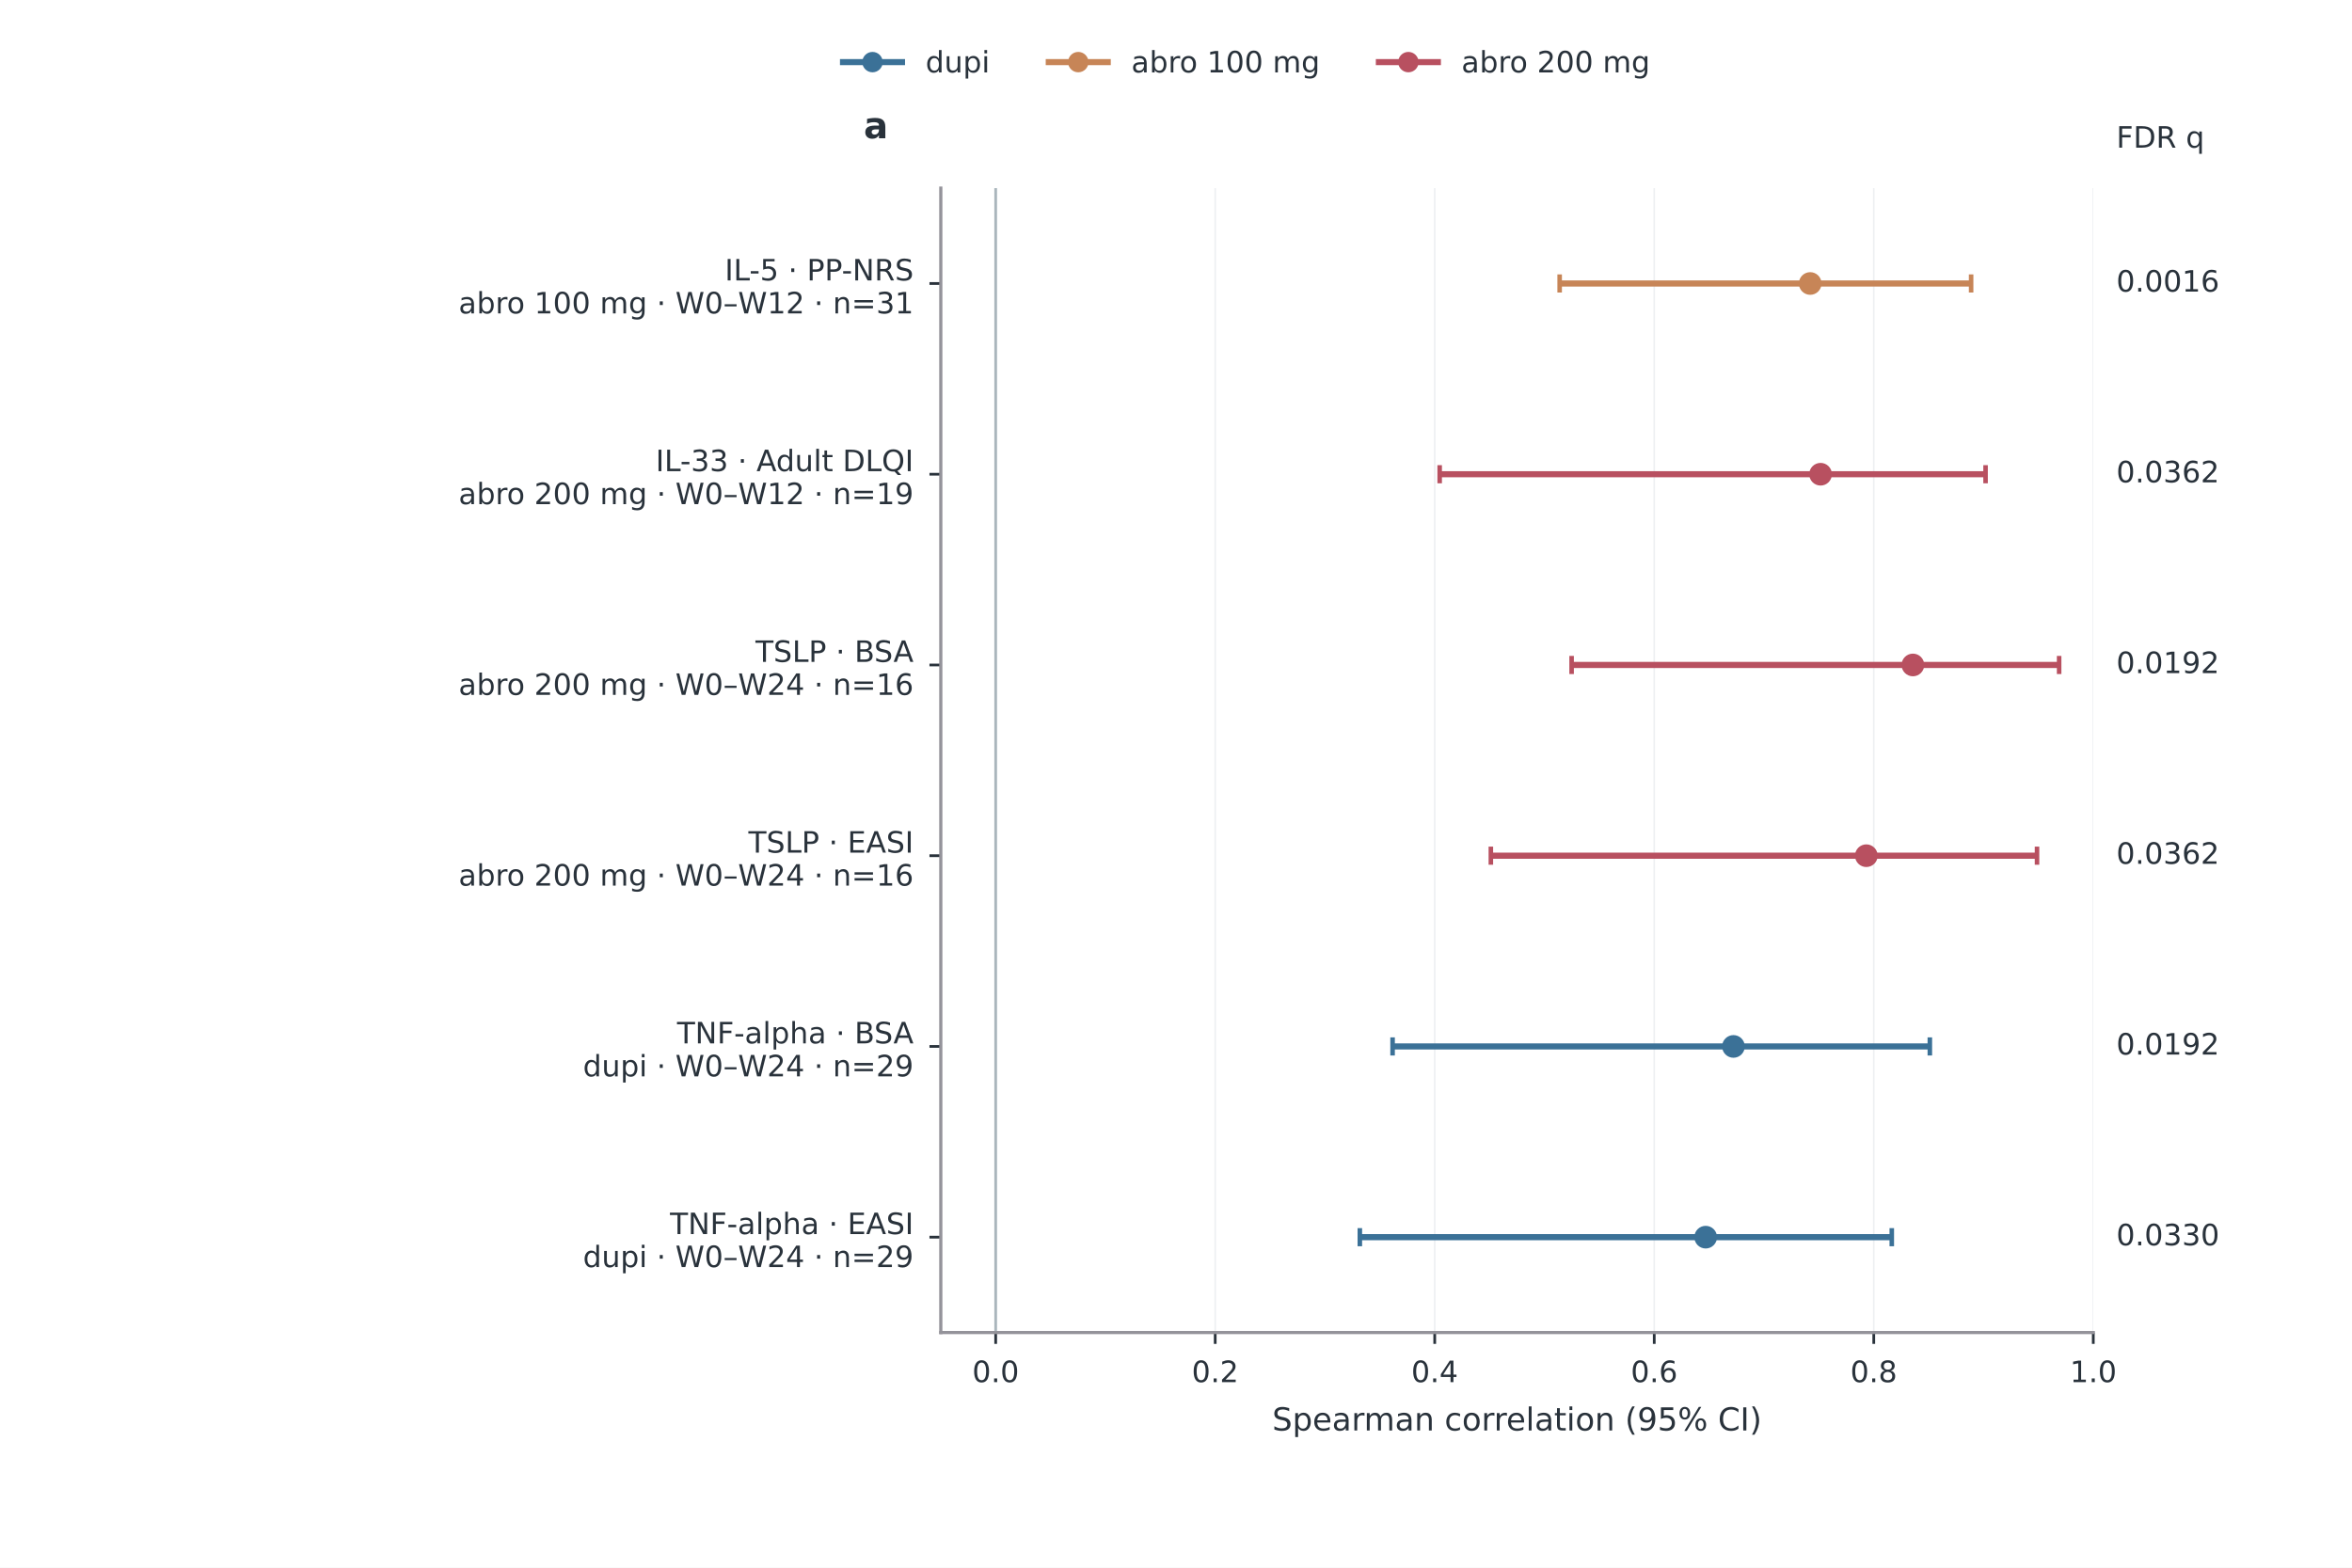
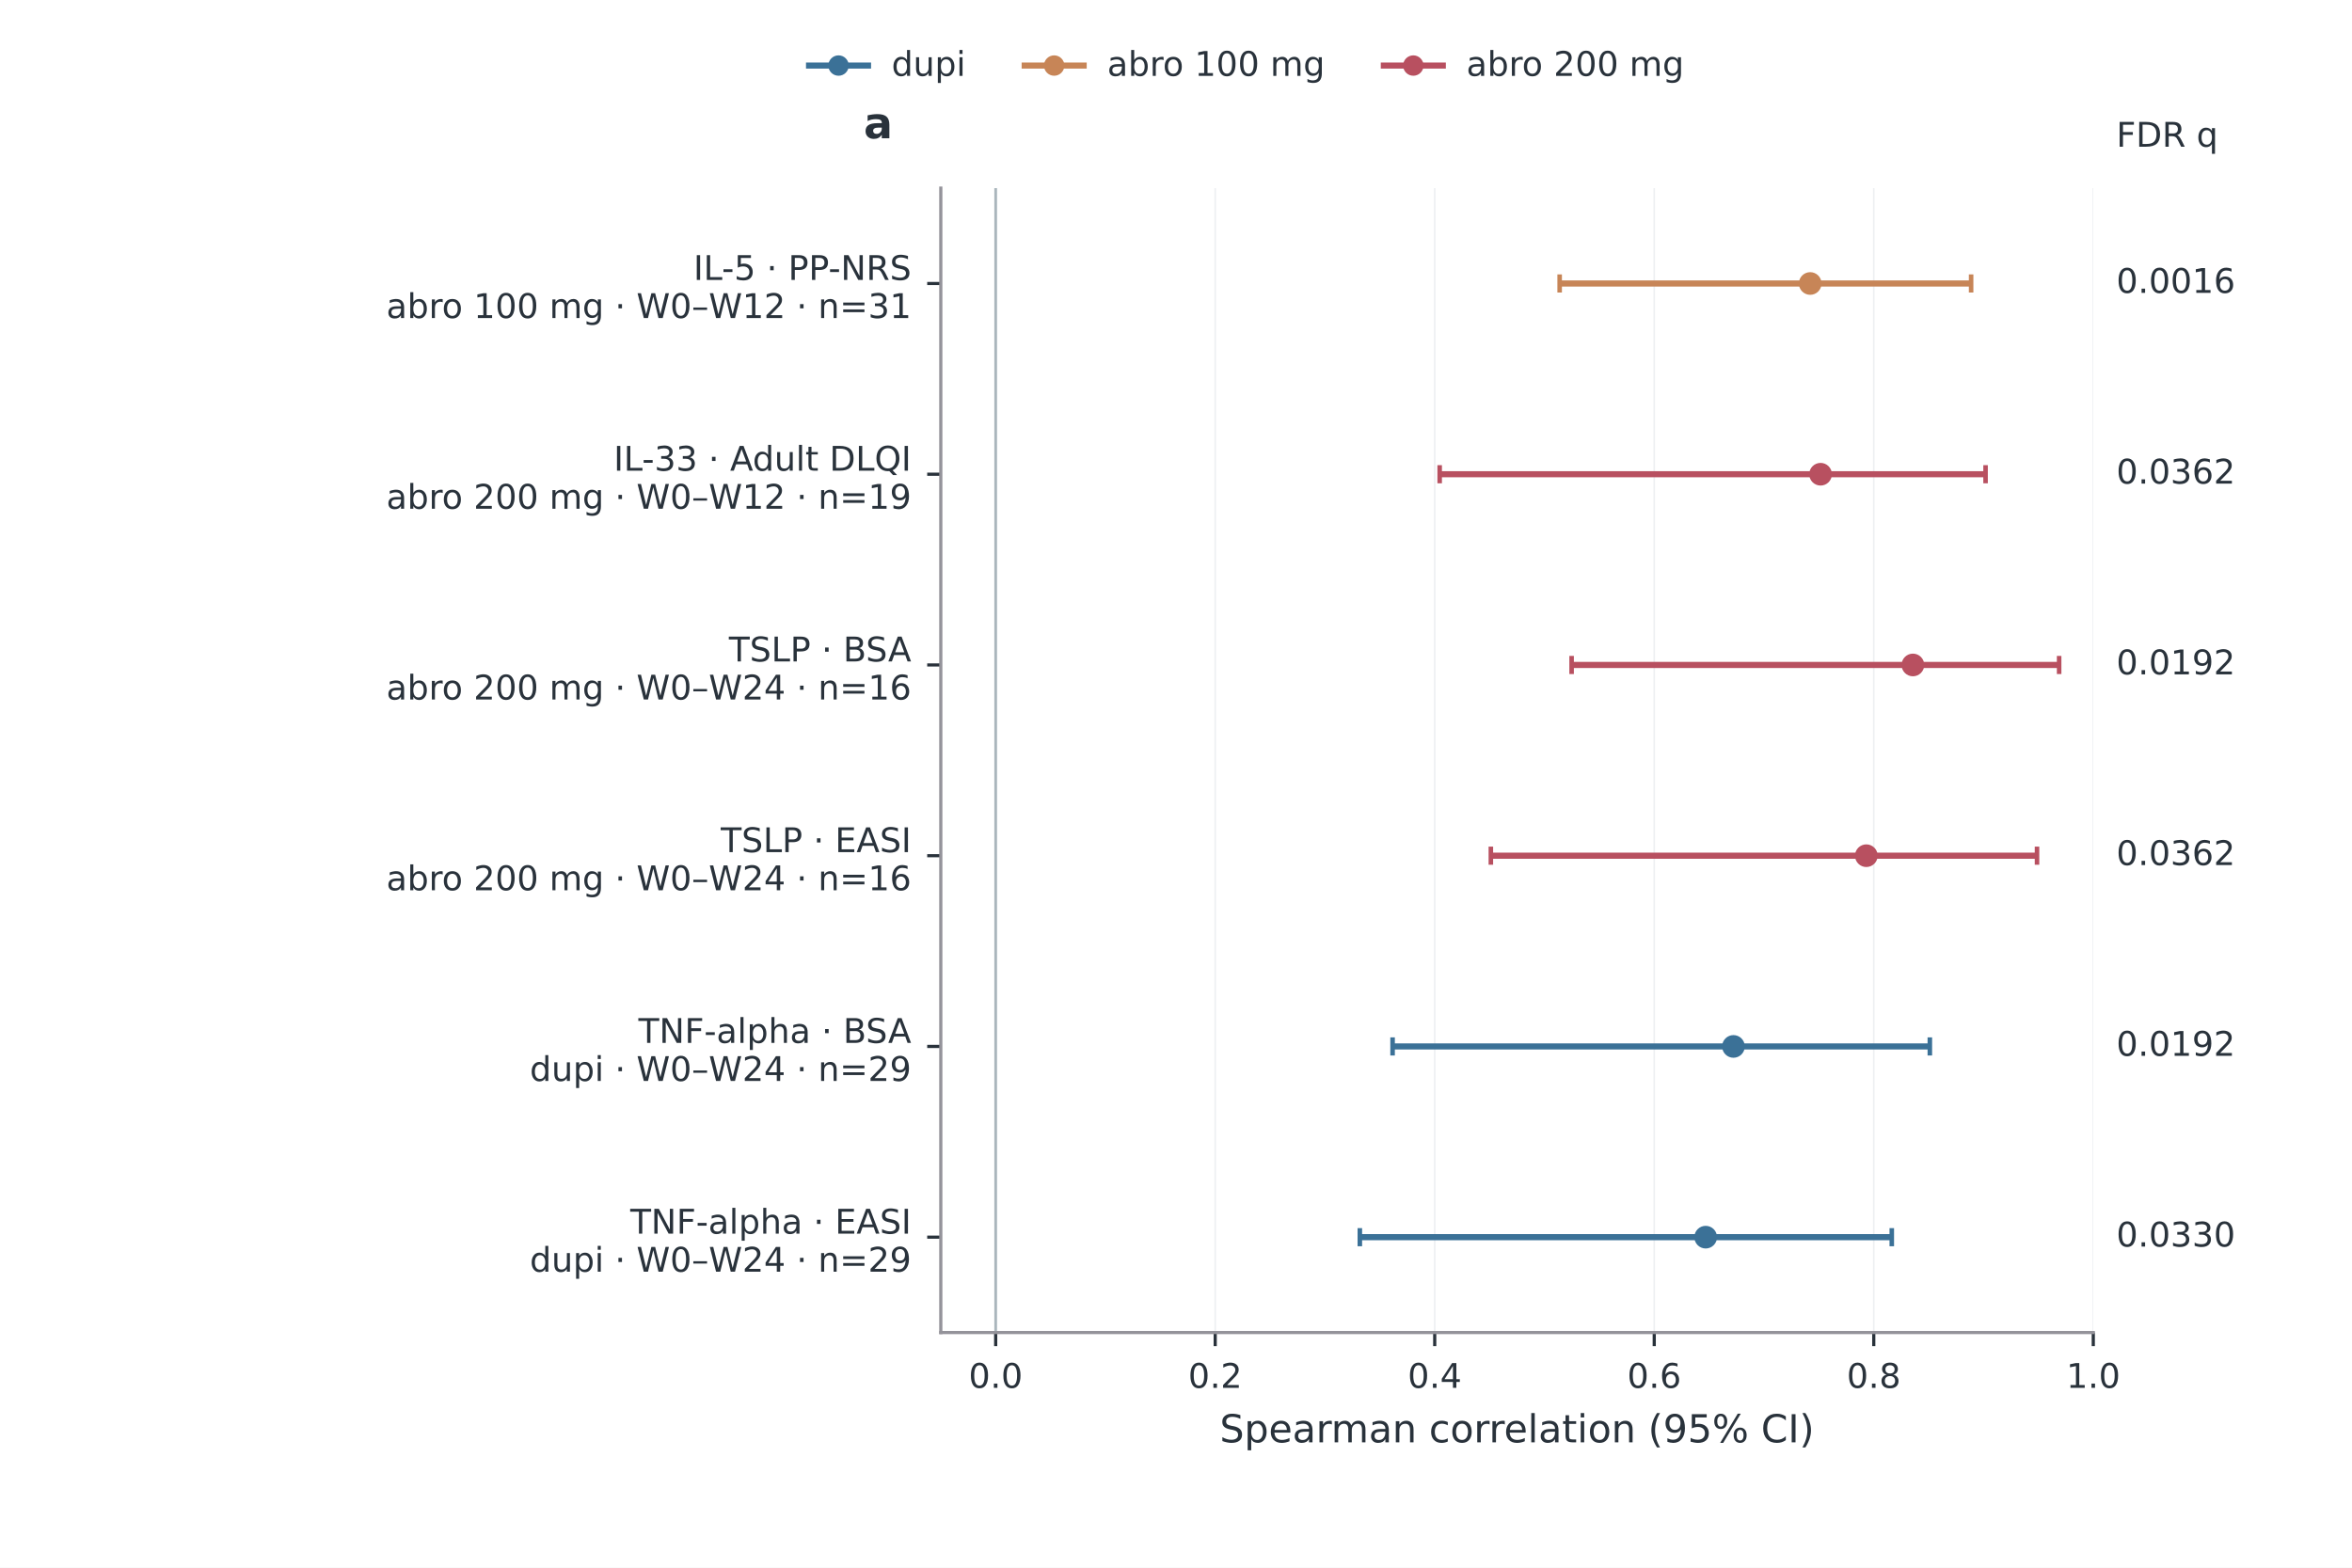
<svg xmlns="http://www.w3.org/2000/svg" xmlns:xlink="http://www.w3.org/1999/xlink" width="518.74pt" height="345.827pt" viewBox="0 0 518.74 345.827" version="1.1">
  <defs>
    <style type="text/css">*{stroke-linejoin: round; stroke-linecap: butt}</style>
  </defs>
  <g id="figure_1">
    <g id="patch_1">
      <path d="M 0 345.827  L 518.74 345.827  L 518.74 0  L 0 0  z " style="fill: #ffffff" />
    </g>
    <g id="axes_1">
      <g id="patch_2">
        <path d="M 207.496 293.953  L 461.679 293.953  L 461.679 41.499  L 207.496 41.499  z " style="fill: #ffffff" />
      </g>
      <g id="matplotlib.axis_1">
        <g id="xtick_1">
          <g id="line2d_1">
            <path d="M 219.6 293.953  L 219.6 41.499  " clip-path="url(#pf7f0ddf28e)" style="fill: none; stroke: #edf0f2; stroke-width: 0.35; stroke-linecap: square" />
          </g>
          <g id="line2d_2">
            <defs>
-               <path id="m4a8daccb0d" d="M 0 0  L 0 2.5  " style="stroke: #29323b; stroke-width: 0.6" />
+               <path id="m779b426d4a" d="M 0 0  L 0 3  " style="stroke: #29323b; stroke-width: 0.7" />
            </defs>
            <g>
-               <use xlink:href="#m4a8daccb0d" x="219.6" y="293.953" style="fill: #29323b; stroke: #29323b; stroke-width: 0.6" />
+               <use xlink:href="#m779b426d4a" x="219.6" y="293.953" style="fill: #29323b; stroke: #29323b; stroke-width: 0.7" />
            </g>
          </g>
          <g id="text_1">
-             <text style="fill: #29323b; font: 6.5px 'DejaVu Sans'; text-anchor: middle" x="219.6" y="304.892" transform="rotate(-0 219.6 304.8917)">0.0</text>
+             <text style="fill: #29323b; font: 7.5px 'DejaVu Sans'; text-anchor: middle" x="219.6" y="306.152" transform="rotate(-0 219.6 306.1516)">0.0</text>
          </g>
        </g>
        <g id="xtick_2">
          <g id="line2d_3">
            <path d="M 268.016 293.953  L 268.016 41.499  " clip-path="url(#pf7f0ddf28e)" style="fill: none; stroke: #edf0f2; stroke-width: 0.35; stroke-linecap: square" />
          </g>
          <g id="line2d_4">
            <g>
-               <use xlink:href="#m4a8daccb0d" x="268.016" y="293.953" style="fill: #29323b; stroke: #29323b; stroke-width: 0.6" />
+               <use xlink:href="#m779b426d4a" x="268.016" y="293.953" style="fill: #29323b; stroke: #29323b; stroke-width: 0.7" />
            </g>
          </g>
          <g id="text_2">
-             <text style="fill: #29323b; font: 6.5px 'DejaVu Sans'; text-anchor: middle" x="268.016" y="304.892" transform="rotate(-0 268.0157 304.8917)">0.2</text>
+             <text style="fill: #29323b; font: 7.5px 'DejaVu Sans'; text-anchor: middle" x="268.016" y="306.152" transform="rotate(-0 268.0157 306.1516)">0.2</text>
          </g>
        </g>
        <g id="xtick_3">
          <g id="line2d_5">
            <path d="M 316.431 293.953  L 316.431 41.499  " clip-path="url(#pf7f0ddf28e)" style="fill: none; stroke: #edf0f2; stroke-width: 0.35; stroke-linecap: square" />
          </g>
          <g id="line2d_6">
            <g>
-               <use xlink:href="#m4a8daccb0d" x="316.431" y="293.953" style="fill: #29323b; stroke: #29323b; stroke-width: 0.6" />
+               <use xlink:href="#m779b426d4a" x="316.431" y="293.953" style="fill: #29323b; stroke: #29323b; stroke-width: 0.7" />
            </g>
          </g>
          <g id="text_3">
-             <text style="fill: #29323b; font: 6.5px 'DejaVu Sans'; text-anchor: middle" x="316.431" y="304.892" transform="rotate(-0 316.4315 304.8917)">0.4</text>
+             <text style="fill: #29323b; font: 7.5px 'DejaVu Sans'; text-anchor: middle" x="316.431" y="306.152" transform="rotate(-0 316.4315 306.1516)">0.4</text>
          </g>
        </g>
        <g id="xtick_4">
          <g id="line2d_7">
            <path d="M 364.847 293.953  L 364.847 41.499  " clip-path="url(#pf7f0ddf28e)" style="fill: none; stroke: #edf0f2; stroke-width: 0.35; stroke-linecap: square" />
          </g>
          <g id="line2d_8">
            <g>
-               <use xlink:href="#m4a8daccb0d" x="364.847" y="293.953" style="fill: #29323b; stroke: #29323b; stroke-width: 0.6" />
+               <use xlink:href="#m779b426d4a" x="364.847" y="293.953" style="fill: #29323b; stroke: #29323b; stroke-width: 0.7" />
            </g>
          </g>
          <g id="text_4">
-             <text style="fill: #29323b; font: 6.5px 'DejaVu Sans'; text-anchor: middle" x="364.847" y="304.892" transform="rotate(-0 364.8472 304.8917)">0.6</text>
+             <text style="fill: #29323b; font: 7.5px 'DejaVu Sans'; text-anchor: middle" x="364.847" y="306.152" transform="rotate(-0 364.8472 306.1516)">0.6</text>
          </g>
        </g>
        <g id="xtick_5">
          <g id="line2d_9">
            <path d="M 413.263 293.953  L 413.263 41.499  " clip-path="url(#pf7f0ddf28e)" style="fill: none; stroke: #edf0f2; stroke-width: 0.35; stroke-linecap: square" />
          </g>
          <g id="line2d_10">
            <g>
-               <use xlink:href="#m4a8daccb0d" x="413.263" y="293.953" style="fill: #29323b; stroke: #29323b; stroke-width: 0.6" />
+               <use xlink:href="#m779b426d4a" x="413.263" y="293.953" style="fill: #29323b; stroke: #29323b; stroke-width: 0.7" />
            </g>
          </g>
          <g id="text_5">
-             <text style="fill: #29323b; font: 6.5px 'DejaVu Sans'; text-anchor: middle" x="413.263" y="304.892" transform="rotate(-0 413.263 304.8917)">0.8</text>
+             <text style="fill: #29323b; font: 7.5px 'DejaVu Sans'; text-anchor: middle" x="413.263" y="306.152" transform="rotate(-0 413.263 306.1516)">0.8</text>
          </g>
        </g>
        <g id="xtick_6">
          <g id="line2d_11">
            <path d="M 461.679 293.953  L 461.679 41.499  " clip-path="url(#pf7f0ddf28e)" style="fill: none; stroke: #edf0f2; stroke-width: 0.35; stroke-linecap: square" />
          </g>
          <g id="line2d_12">
            <g>
-               <use xlink:href="#m4a8daccb0d" x="461.679" y="293.953" style="fill: #29323b; stroke: #29323b; stroke-width: 0.6" />
+               <use xlink:href="#m779b426d4a" x="461.679" y="293.953" style="fill: #29323b; stroke: #29323b; stroke-width: 0.7" />
            </g>
          </g>
          <g id="text_6">
-             <text style="fill: #29323b; font: 6.5px 'DejaVu Sans'; text-anchor: middle" x="461.679" y="304.892" transform="rotate(-0 461.6787 304.8917)">1.0</text>
+             <text style="fill: #29323b; font: 7.5px 'DejaVu Sans'; text-anchor: middle" x="461.679" y="306.152" transform="rotate(-0 461.6787 306.1516)">1.0</text>
          </g>
        </g>
        <g id="text_7">
-           <text style="fill: #29323b; font: 7px 'DejaVu Sans'; text-anchor: middle" x="334.587" y="315.562" transform="rotate(-0 334.5874 315.5624)">Spearman correlation (95% CI)</text>
+           <text style="fill: #29323b; font: 8.5px 'DejaVu Sans'; text-anchor: middle" x="334.587" y="318.17" transform="rotate(-0 334.5874 318.17)">Spearman correlation (95% CI)</text>
        </g>
      </g>
      <g id="matplotlib.axis_2">
        <g id="ytick_1">
          <g id="line2d_13">
            <defs>
-               <path id="m66960c6213" d="M 0 0  L -2.5 0  " style="stroke: #29323b; stroke-width: 0.6" />
+               <path id="md42294e0d8" d="M 0 0  L -3 0  " style="stroke: #29323b; stroke-width: 0.7" />
            </defs>
            <g>
-               <use xlink:href="#m66960c6213" x="207.496" y="62.537" style="fill: #29323b; stroke: #29323b; stroke-width: 0.6" />
+               <use xlink:href="#md42294e0d8" x="207.496" y="62.537" style="fill: #29323b; stroke: #29323b; stroke-width: 0.7" />
            </g>
          </g>
          <g id="text_8">
-             <text style="fill: #29323b; font: 6.5px 'DejaVu Sans'" transform="translate(159.8493 61.86111)">IL-5 · PP-NRS</text>
-             <text style="fill: #29323b; font: 6.5px 'DejaVu Sans'" transform="translate(101.1442 69.13969)">abro 100 mg · W0–W12 · n=31</text>
+             <text style="fill: #29323b; font: 7.5px 'DejaVu Sans'" transform="translate(152.9422 61.75713)">IL-5 · PP-NRS</text>
+             <text style="fill: #29323b; font: 7.5px 'DejaVu Sans'" transform="translate(85.20544 70.15548)">abro 100 mg · W0–W12 · n=31</text>
          </g>
        </g>
        <g id="ytick_2">
          <g id="line2d_14">
            <g>
-               <use xlink:href="#m66960c6213" x="207.496" y="104.613" style="fill: #29323b; stroke: #29323b; stroke-width: 0.6" />
+               <use xlink:href="#md42294e0d8" x="207.496" y="104.613" style="fill: #29323b; stroke: #29323b; stroke-width: 0.7" />
            </g>
          </g>
          <g id="text_9">
-             <text style="fill: #29323b; font: 6.5px 'DejaVu Sans'" transform="translate(144.5977 103.9367)">IL-33 · Adult DLQI</text>
-             <text style="fill: #29323b; font: 6.5px 'DejaVu Sans'" transform="translate(101.1442 111.2153)">abro 200 mg · W0–W12 · n=19</text>
+             <text style="fill: #29323b; font: 7.5px 'DejaVu Sans'" transform="translate(135.3441 103.8327)">IL-33 · Adult DLQI</text>
+             <text style="fill: #29323b; font: 7.5px 'DejaVu Sans'" transform="translate(85.20544 112.2311)">abro 200 mg · W0–W12 · n=19</text>
          </g>
        </g>
        <g id="ytick_3">
          <g id="line2d_15">
            <g>
-               <use xlink:href="#m66960c6213" x="207.496" y="146.688" style="fill: #29323b; stroke: #29323b; stroke-width: 0.6" />
+               <use xlink:href="#md42294e0d8" x="207.496" y="146.688" style="fill: #29323b; stroke: #29323b; stroke-width: 0.7" />
            </g>
          </g>
          <g id="text_10">
-             <text style="fill: #29323b; font: 6.5px 'DejaVu Sans'" transform="translate(166.6205 146.0123)">TSLP · BSA</text>
-             <text style="fill: #29323b; font: 6.5px 'DejaVu Sans'" transform="translate(101.1442 153.2909)">abro 200 mg · W0–W24 · n=16</text>
+             <text style="fill: #29323b; font: 7.5px 'DejaVu Sans'" transform="translate(160.755 145.9083)">TSLP · BSA</text>
+             <text style="fill: #29323b; font: 7.5px 'DejaVu Sans'" transform="translate(85.20544 154.3067)">abro 200 mg · W0–W24 · n=16</text>
          </g>
        </g>
        <g id="ytick_4">
          <g id="line2d_16">
            <g>
-               <use xlink:href="#m66960c6213" x="207.496" y="188.764" style="fill: #29323b; stroke: #29323b; stroke-width: 0.6" />
+               <use xlink:href="#md42294e0d8" x="207.496" y="188.764" style="fill: #29323b; stroke: #29323b; stroke-width: 0.7" />
            </g>
          </g>
          <g id="text_11">
-             <text style="fill: #29323b; font: 6.5px 'DejaVu Sans'" transform="translate(165.0636 188.0879)">TSLP · EASI</text>
-             <text style="fill: #29323b; font: 6.5px 'DejaVu Sans'" transform="translate(101.1442 195.3665)">abro 200 mg · W0–W24 · n=16</text>
+             <text style="fill: #29323b; font: 7.5px 'DejaVu Sans'" transform="translate(158.9586 187.9839)">TSLP · EASI</text>
+             <text style="fill: #29323b; font: 7.5px 'DejaVu Sans'" transform="translate(85.20544 196.3823)">abro 200 mg · W0–W24 · n=16</text>
          </g>
        </g>
        <g id="ytick_5">
          <g id="line2d_17">
            <g>
-               <use xlink:href="#m66960c6213" x="207.496" y="230.839" style="fill: #29323b; stroke: #29323b; stroke-width: 0.6" />
+               <use xlink:href="#md42294e0d8" x="207.496" y="230.839" style="fill: #29323b; stroke: #29323b; stroke-width: 0.7" />
            </g>
          </g>
          <g id="text_12">
-             <text style="fill: #29323b; font: 6.5px 'DejaVu Sans'" transform="translate(149.3234 230.1635)">TNF-alpha · BSA</text>
-             <text style="fill: #29323b; font: 6.5px 'DejaVu Sans'" transform="translate(128.5752 237.442)">dupi · W0–W24 · n=29</text>
+             <text style="fill: #29323b; font: 7.5px 'DejaVu Sans'" transform="translate(140.7968 230.0595)">TNF-alpha · BSA</text>
+             <text style="fill: #29323b; font: 7.5px 'DejaVu Sans'" transform="translate(116.8566 238.4578)">dupi · W0–W24 · n=29</text>
          </g>
        </g>
        <g id="ytick_6">
          <g id="line2d_18">
            <g>
-               <use xlink:href="#m66960c6213" x="207.496" y="272.915" style="fill: #29323b; stroke: #29323b; stroke-width: 0.6" />
+               <use xlink:href="#md42294e0d8" x="207.496" y="272.915" style="fill: #29323b; stroke: #29323b; stroke-width: 0.7" />
            </g>
          </g>
          <g id="text_13">
-             <text style="fill: #29323b; font: 6.5px 'DejaVu Sans'" transform="translate(147.7665 272.2391)">TNF-alpha · EASI</text>
-             <text style="fill: #29323b; font: 6.5px 'DejaVu Sans'" transform="translate(128.5752 279.5176)">dupi · W0–W24 · n=29</text>
+             <text style="fill: #29323b; font: 7.5px 'DejaVu Sans'" transform="translate(139.0004 272.1351)">TNF-alpha · EASI</text>
+             <text style="fill: #29323b; font: 7.5px 'DejaVu Sans'" transform="translate(116.8566 280.5334)">dupi · W0–W24 · n=29</text>
          </g>
        </g>
      </g>
      <g id="LineCollection_1">
        <path d="M 343.986 62.537  L 434.736 62.537  " clip-path="url(#pf7f0ddf28e)" style="fill: none; stroke: #c78557; stroke-width: 1.35" />
      </g>
      <g id="line2d_19">
        <defs>
          <path id="m1ed1cbd4e6" d="M 0 2  L 0 -2  " style="stroke: #c78557" />
        </defs>
        <g clip-path="url(#pf7f0ddf28e)">
          <use xlink:href="#m1ed1cbd4e6" x="343.986" y="62.537" style="fill: #c78557; stroke: #c78557" />
        </g>
      </g>
      <g id="line2d_20">
        <g clip-path="url(#pf7f0ddf28e)">
          <use xlink:href="#m1ed1cbd4e6" x="434.736" y="62.537" style="fill: #c78557; stroke: #c78557" />
        </g>
      </g>
      <g id="LineCollection_2">
        <path d="M 317.523 104.613  L 437.922 104.613  " clip-path="url(#pf7f0ddf28e)" style="fill: none; stroke: #b85060; stroke-width: 1.35" />
      </g>
      <g id="line2d_21">
        <defs>
          <path id="m73a70953cf" d="M 0 2  L 0 -2  " style="stroke: #b85060" />
        </defs>
        <g clip-path="url(#pf7f0ddf28e)">
          <use xlink:href="#m73a70953cf" x="317.523" y="104.613" style="fill: #b85060; stroke: #b85060" />
        </g>
      </g>
      <g id="line2d_22">
        <g clip-path="url(#pf7f0ddf28e)">
          <use xlink:href="#m73a70953cf" x="437.922" y="104.613" style="fill: #b85060; stroke: #b85060" />
        </g>
      </g>
      <g id="LineCollection_3">
        <path d="M 346.622 146.688  L 454.146 146.688  " clip-path="url(#pf7f0ddf28e)" style="fill: none; stroke: #b85060; stroke-width: 1.35" />
      </g>
      <g id="line2d_23">
        <g clip-path="url(#pf7f0ddf28e)">
          <use xlink:href="#m73a70953cf" x="346.622" y="146.688" style="fill: #b85060; stroke: #b85060" />
        </g>
      </g>
      <g id="line2d_24">
        <g clip-path="url(#pf7f0ddf28e)">
          <use xlink:href="#m73a70953cf" x="454.146" y="146.688" style="fill: #b85060; stroke: #b85060" />
        </g>
      </g>
      <g id="LineCollection_4">
        <path d="M 328.812 188.764  L 449.269 188.764  " clip-path="url(#pf7f0ddf28e)" style="fill: none; stroke: #b85060; stroke-width: 1.35" />
      </g>
      <g id="line2d_25">
        <g clip-path="url(#pf7f0ddf28e)">
          <use xlink:href="#m73a70953cf" x="328.812" y="188.764" style="fill: #b85060; stroke: #b85060" />
        </g>
      </g>
      <g id="line2d_26">
        <g clip-path="url(#pf7f0ddf28e)">
          <use xlink:href="#m73a70953cf" x="449.269" y="188.764" style="fill: #b85060; stroke: #b85060" />
        </g>
      </g>
      <g id="LineCollection_5">
        <path d="M 307.139 230.839  L 425.631 230.839  " clip-path="url(#pf7f0ddf28e)" style="fill: none; stroke: #3b7197; stroke-width: 1.35" />
      </g>
      <g id="line2d_27">
        <defs>
          <path id="m13cab27995" d="M 0 2  L 0 -2  " style="stroke: #3b7197" />
        </defs>
        <g clip-path="url(#pf7f0ddf28e)">
          <use xlink:href="#m13cab27995" x="307.139" y="230.839" style="fill: #3b7197; stroke: #3b7197" />
        </g>
      </g>
      <g id="line2d_28">
        <g clip-path="url(#pf7f0ddf28e)">
          <use xlink:href="#m13cab27995" x="425.631" y="230.839" style="fill: #3b7197; stroke: #3b7197" />
        </g>
      </g>
      <g id="LineCollection_6">
        <path d="M 299.916 272.915  L 417.236 272.915  " clip-path="url(#pf7f0ddf28e)" style="fill: none; stroke: #3b7197; stroke-width: 1.35" />
      </g>
      <g id="line2d_29">
        <g clip-path="url(#pf7f0ddf28e)">
          <use xlink:href="#m13cab27995" x="299.916" y="272.915" style="fill: #3b7197; stroke: #3b7197" />
        </g>
      </g>
      <g id="line2d_30">
        <g clip-path="url(#pf7f0ddf28e)">
          <use xlink:href="#m13cab27995" x="417.236" y="272.915" style="fill: #3b7197; stroke: #3b7197" />
        </g>
      </g>
      <g id="line2d_31">
        <path d="M 219.6 293.953  L 219.6 41.499  " clip-path="url(#pf7f0ddf28e)" style="fill: none; stroke: #aab6bc; stroke-width: 0.6; stroke-linecap: square" />
      </g>
      <g id="line2d_32">
        <defs>
          <path id="m4044b7f243" d="M 0 2  C 0.53 2 1.039 1.789 1.414 1.414  C 1.789 1.039 2 0.53 2 0  C 2 -0.53 1.789 -1.039 1.414 -1.414  C 1.039 -1.789 0.53 -2 0 -2  C -0.53 -2 -1.039 -1.789 -1.414 -1.414  C -1.789 -1.039 -2 -0.53 -2 0  C -2 0.53 -1.789 1.039 -1.414 1.414  C -1.039 1.789 -0.53 2 0 2  z " style="stroke: #c78557" />
        </defs>
        <g clip-path="url(#pf7f0ddf28e)">
          <use xlink:href="#m4044b7f243" x="399.246" y="62.537" style="fill: #c78557; stroke: #c78557" />
        </g>
      </g>
      <g id="line2d_33">
        <defs>
          <path id="mde05ae23ab" d="M 0 2  C 0.53 2 1.039 1.789 1.414 1.414  C 1.789 1.039 2 0.53 2 0  C 2 -0.53 1.789 -1.039 1.414 -1.414  C 1.039 -1.789 0.53 -2 0 -2  C -0.53 -2 -1.039 -1.789 -1.414 -1.414  C -1.789 -1.039 -2 -0.53 -2 0  C -2 0.53 -1.789 1.039 -1.414 1.414  C -1.039 1.789 -0.53 2 0 2  z " style="stroke: #b85060" />
        </defs>
        <g clip-path="url(#pf7f0ddf28e)">
          <use xlink:href="#mde05ae23ab" x="401.532" y="104.613" style="fill: #b85060; stroke: #b85060" />
        </g>
      </g>
      <g id="line2d_34">
        <g clip-path="url(#pf7f0ddf28e)">
          <use xlink:href="#mde05ae23ab" x="421.897" y="146.688" style="fill: #b85060; stroke: #b85060" />
        </g>
      </g>
      <g id="line2d_35">
        <g clip-path="url(#pf7f0ddf28e)">
          <use xlink:href="#mde05ae23ab" x="411.624" y="188.764" style="fill: #b85060; stroke: #b85060" />
        </g>
      </g>
      <g id="line2d_36">
        <defs>
          <path id="m60d49de4c0" d="M 0 2  C 0.53 2 1.039 1.789 1.414 1.414  C 1.789 1.039 2 0.53 2 0  C 2 -0.53 1.789 -1.039 1.414 -1.414  C 1.039 -1.789 0.53 -2 0 -2  C -0.53 -2 -1.039 -1.789 -1.414 -1.414  C -1.789 -1.039 -2 -0.53 -2 0  C -2 0.53 -1.789 1.039 -1.414 1.414  C -1.039 1.789 -0.53 2 0 2  z " style="stroke: #3b7197" />
        </defs>
        <g clip-path="url(#pf7f0ddf28e)">
          <use xlink:href="#m60d49de4c0" x="382.319" y="230.839" style="fill: #3b7197; stroke: #3b7197" />
        </g>
      </g>
      <g id="line2d_37">
        <g clip-path="url(#pf7f0ddf28e)">
          <use xlink:href="#m60d49de4c0" x="376.194" y="272.915" style="fill: #3b7197; stroke: #3b7197" />
        </g>
      </g>
      <g id="patch_3">
        <path d="M 207.496 293.953  L 207.496 41.499  " style="fill: none; stroke: #94939a; stroke-width: 0.7; stroke-linejoin: miter; stroke-linecap: square" />
      </g>
      <g id="patch_4">
        <path d="M 207.496 293.953  L 461.679 293.953  " style="fill: none; stroke: #94939a; stroke-width: 0.7; stroke-linejoin: miter; stroke-linecap: square" />
      </g>
      <g id="text_14">
-         <text style="fill: #29323b; font: 700 8px 'DejaVu Sans'; text-anchor: start" x="190.496" y="30.499" transform="rotate(-0 190.4961 30.49921)">a</text>
+         <text style="fill: #29323b; font: 700 9.5px 'DejaVu Sans'; text-anchor: start" x="190.496" y="30.499" transform="rotate(-0 190.4961 30.49921)">a</text>
      </g>
      <g id="text_15">
-         <text style="fill: #29323b; font: 6.5px 'DejaVu Sans'; text-anchor: start" x="466.762" y="64.331" transform="rotate(-0 466.7624 64.3306)">0.0016</text>
+         <text style="fill: #29323b; font: 7.5px 'DejaVu Sans'; text-anchor: start" x="466.762" y="64.607" transform="rotate(-0 466.7624 64.60654)">0.0016</text>
      </g>
      <g id="text_16">
-         <text style="fill: #29323b; font: 6.5px 'DejaVu Sans'; text-anchor: start" x="466.762" y="106.406" transform="rotate(-0 466.7624 106.4062)">0.0362</text>
+         <text style="fill: #29323b; font: 7.5px 'DejaVu Sans'; text-anchor: start" x="466.762" y="106.682" transform="rotate(-0 466.7624 106.6821)">0.0362</text>
      </g>
      <g id="text_17">
-         <text style="fill: #29323b; font: 6.5px 'DejaVu Sans'; text-anchor: start" x="466.762" y="148.482" transform="rotate(-0 466.7624 148.4818)">0.0192</text>
+         <text style="fill: #29323b; font: 7.5px 'DejaVu Sans'; text-anchor: start" x="466.762" y="148.758" transform="rotate(-0 466.7624 148.7577)">0.0192</text>
      </g>
      <g id="text_18">
-         <text style="fill: #29323b; font: 6.5px 'DejaVu Sans'; text-anchor: start" x="466.762" y="190.557" transform="rotate(-0 466.7624 190.5574)">0.0362</text>
+         <text style="fill: #29323b; font: 7.5px 'DejaVu Sans'; text-anchor: start" x="466.762" y="190.833" transform="rotate(-0 466.7624 190.8333)">0.0362</text>
      </g>
      <g id="text_19">
-         <text style="fill: #29323b; font: 6.5px 'DejaVu Sans'; text-anchor: start" x="466.762" y="232.633" transform="rotate(-0 466.7624 232.633)">0.0192</text>
+         <text style="fill: #29323b; font: 7.5px 'DejaVu Sans'; text-anchor: start" x="466.762" y="232.909" transform="rotate(-0 466.7624 232.9089)">0.0192</text>
      </g>
      <g id="text_20">
-         <text style="fill: #29323b; font: 6.5px 'DejaVu Sans'; text-anchor: start" x="466.762" y="274.709" transform="rotate(-0 466.7624 274.7086)">0.0330</text>
+         <text style="fill: #29323b; font: 7.5px 'DejaVu Sans'; text-anchor: start" x="466.762" y="274.984" transform="rotate(-0 466.7624 274.9845)">0.0330</text>
      </g>
      <g id="text_21">
-         <text style="fill: #29323b; font: 6.5px 'DejaVu Sans'; text-anchor: start" x="466.762" y="32.574" transform="rotate(-0 466.7624 32.57381)">FDR q</text>
+         <text style="fill: #29323b; font: 7.5px 'DejaVu Sans'; text-anchor: start" x="466.762" y="32.366" transform="rotate(-0 466.7624 32.36584)">FDR q</text>
      </g>
    </g>
    <g id="legend_1">
      <g id="line2d_38">
-         <path d="M 185.934 13.701  L 192.434 13.701  L 198.934 13.701  " style="fill: none; stroke: #3b7197; stroke-width: 1.35; stroke-linecap: square" />
+         <path d="M 178.442 14.461  L 184.942 14.461  L 191.442 14.461  " style="fill: none; stroke: #3b7197; stroke-width: 1.35; stroke-linecap: square" />
        <defs>
          <path id="m27e2bd5e11" d="M 0 2  C 0.53 2 1.039 1.789 1.414 1.414  C 1.789 1.039 2 0.53 2 0  C 2 -0.53 1.789 -1.039 1.414 -1.414  C 1.039 -1.789 0.53 -2 0 -2  C -0.53 -2 -1.039 -1.789 -1.414 -1.414  C -1.789 -1.039 -2 -0.53 -2 0  C -2 0.53 -1.789 1.039 -1.414 1.414  C -1.039 1.789 -0.53 2 0 2  z " style="stroke: #3b7197; stroke-width: 0.5" />
        </defs>
        <g>
-           <use xlink:href="#m27e2bd5e11" x="192.434" y="13.701" style="fill: #3b7197; stroke: #3b7197; stroke-width: 0.5" />
+           <use xlink:href="#m27e2bd5e11" x="184.942" y="14.461" style="fill: #3b7197; stroke: #3b7197; stroke-width: 0.5" />
        </g>
      </g>
      <g id="text_22">
-         <text style="fill: #29323b; font: 6.5px 'DejaVu Sans'; text-anchor: start" x="204.134" y="15.976" transform="rotate(-0 204.1341 15.97639)">dupi</text>
+         <text style="fill: #29323b; font: 7.5px 'DejaVu Sans'; text-anchor: start" x="196.642" y="16.736" transform="rotate(-0 196.642 16.73623)">dupi</text>
      </g>
      <g id="line2d_39">
-         <path d="M 231.312 13.701  L 237.812 13.701  L 244.312 13.701  " style="fill: none; stroke: #c78557; stroke-width: 1.35; stroke-linecap: square" />
+         <path d="M 226.001 14.461  L 232.501 14.461  L 239.001 14.461  " style="fill: none; stroke: #c78557; stroke-width: 1.35; stroke-linecap: square" />
        <defs>
          <path id="m64b90b999b" d="M 0 2  C 0.53 2 1.039 1.789 1.414 1.414  C 1.789 1.039 2 0.53 2 0  C 2 -0.53 1.789 -1.039 1.414 -1.414  C 1.039 -1.789 0.53 -2 0 -2  C -0.53 -2 -1.039 -1.789 -1.414 -1.414  C -1.789 -1.039 -2 -0.53 -2 0  C -2 0.53 -1.789 1.039 -1.414 1.414  C -1.039 1.789 -0.53 2 0 2  z " style="stroke: #c78557; stroke-width: 0.5" />
        </defs>
        <g>
-           <use xlink:href="#m64b90b999b" x="237.812" y="13.701" style="fill: #c78557; stroke: #c78557; stroke-width: 0.5" />
+           <use xlink:href="#m64b90b999b" x="232.501" y="14.461" style="fill: #c78557; stroke: #c78557; stroke-width: 0.5" />
        </g>
      </g>
      <g id="text_23">
-         <text style="fill: #29323b; font: 6.5px 'DejaVu Sans'; text-anchor: start" x="249.512" y="15.976" transform="rotate(-0 249.5122 15.97639)">abro 100 mg</text>
+         <text style="fill: #29323b; font: 7.5px 'DejaVu Sans'; text-anchor: start" x="244.201" y="16.736" transform="rotate(-0 244.2014 16.73623)">abro 100 mg</text>
      </g>
      <g id="line2d_40">
-         <path d="M 304.121 13.701  L 310.621 13.701  L 317.121 13.701  " style="fill: none; stroke: #b85060; stroke-width: 1.35; stroke-linecap: square" />
+         <path d="M 305.212 14.461  L 311.712 14.461  L 318.212 14.461  " style="fill: none; stroke: #b85060; stroke-width: 1.35; stroke-linecap: square" />
        <defs>
          <path id="mccfeffd647" d="M 0 2  C 0.53 2 1.039 1.789 1.414 1.414  C 1.789 1.039 2 0.53 2 0  C 2 -0.53 1.789 -1.039 1.414 -1.414  C 1.039 -1.789 0.53 -2 0 -2  C -0.53 -2 -1.039 -1.789 -1.414 -1.414  C -1.789 -1.039 -2 -0.53 -2 0  C -2 0.53 -1.789 1.039 -1.414 1.414  C -1.039 1.789 -0.53 2 0 2  z " style="stroke: #b85060; stroke-width: 0.5" />
        </defs>
        <g>
-           <use xlink:href="#mccfeffd647" x="310.621" y="13.701" style="fill: #b85060; stroke: #b85060; stroke-width: 0.5" />
+           <use xlink:href="#mccfeffd647" x="311.712" y="14.461" style="fill: #b85060; stroke: #b85060; stroke-width: 0.5" />
        </g>
      </g>
      <g id="text_24">
-         <text style="fill: #29323b; font: 6.5px 'DejaVu Sans'; text-anchor: start" x="322.321" y="15.976" transform="rotate(-0 322.3213 15.97639)">abro 200 mg</text>
+         <text style="fill: #29323b; font: 7.5px 'DejaVu Sans'; text-anchor: start" x="323.412" y="16.736" transform="rotate(-0 323.412 16.73623)">abro 200 mg</text>
      </g>
    </g>
  </g>
  <defs>
    <clipPath id="pf7f0ddf28e">
      <rect x="207.496" y="41.499" width="254.183" height="252.454" />
    </clipPath>
  </defs>
</svg>
